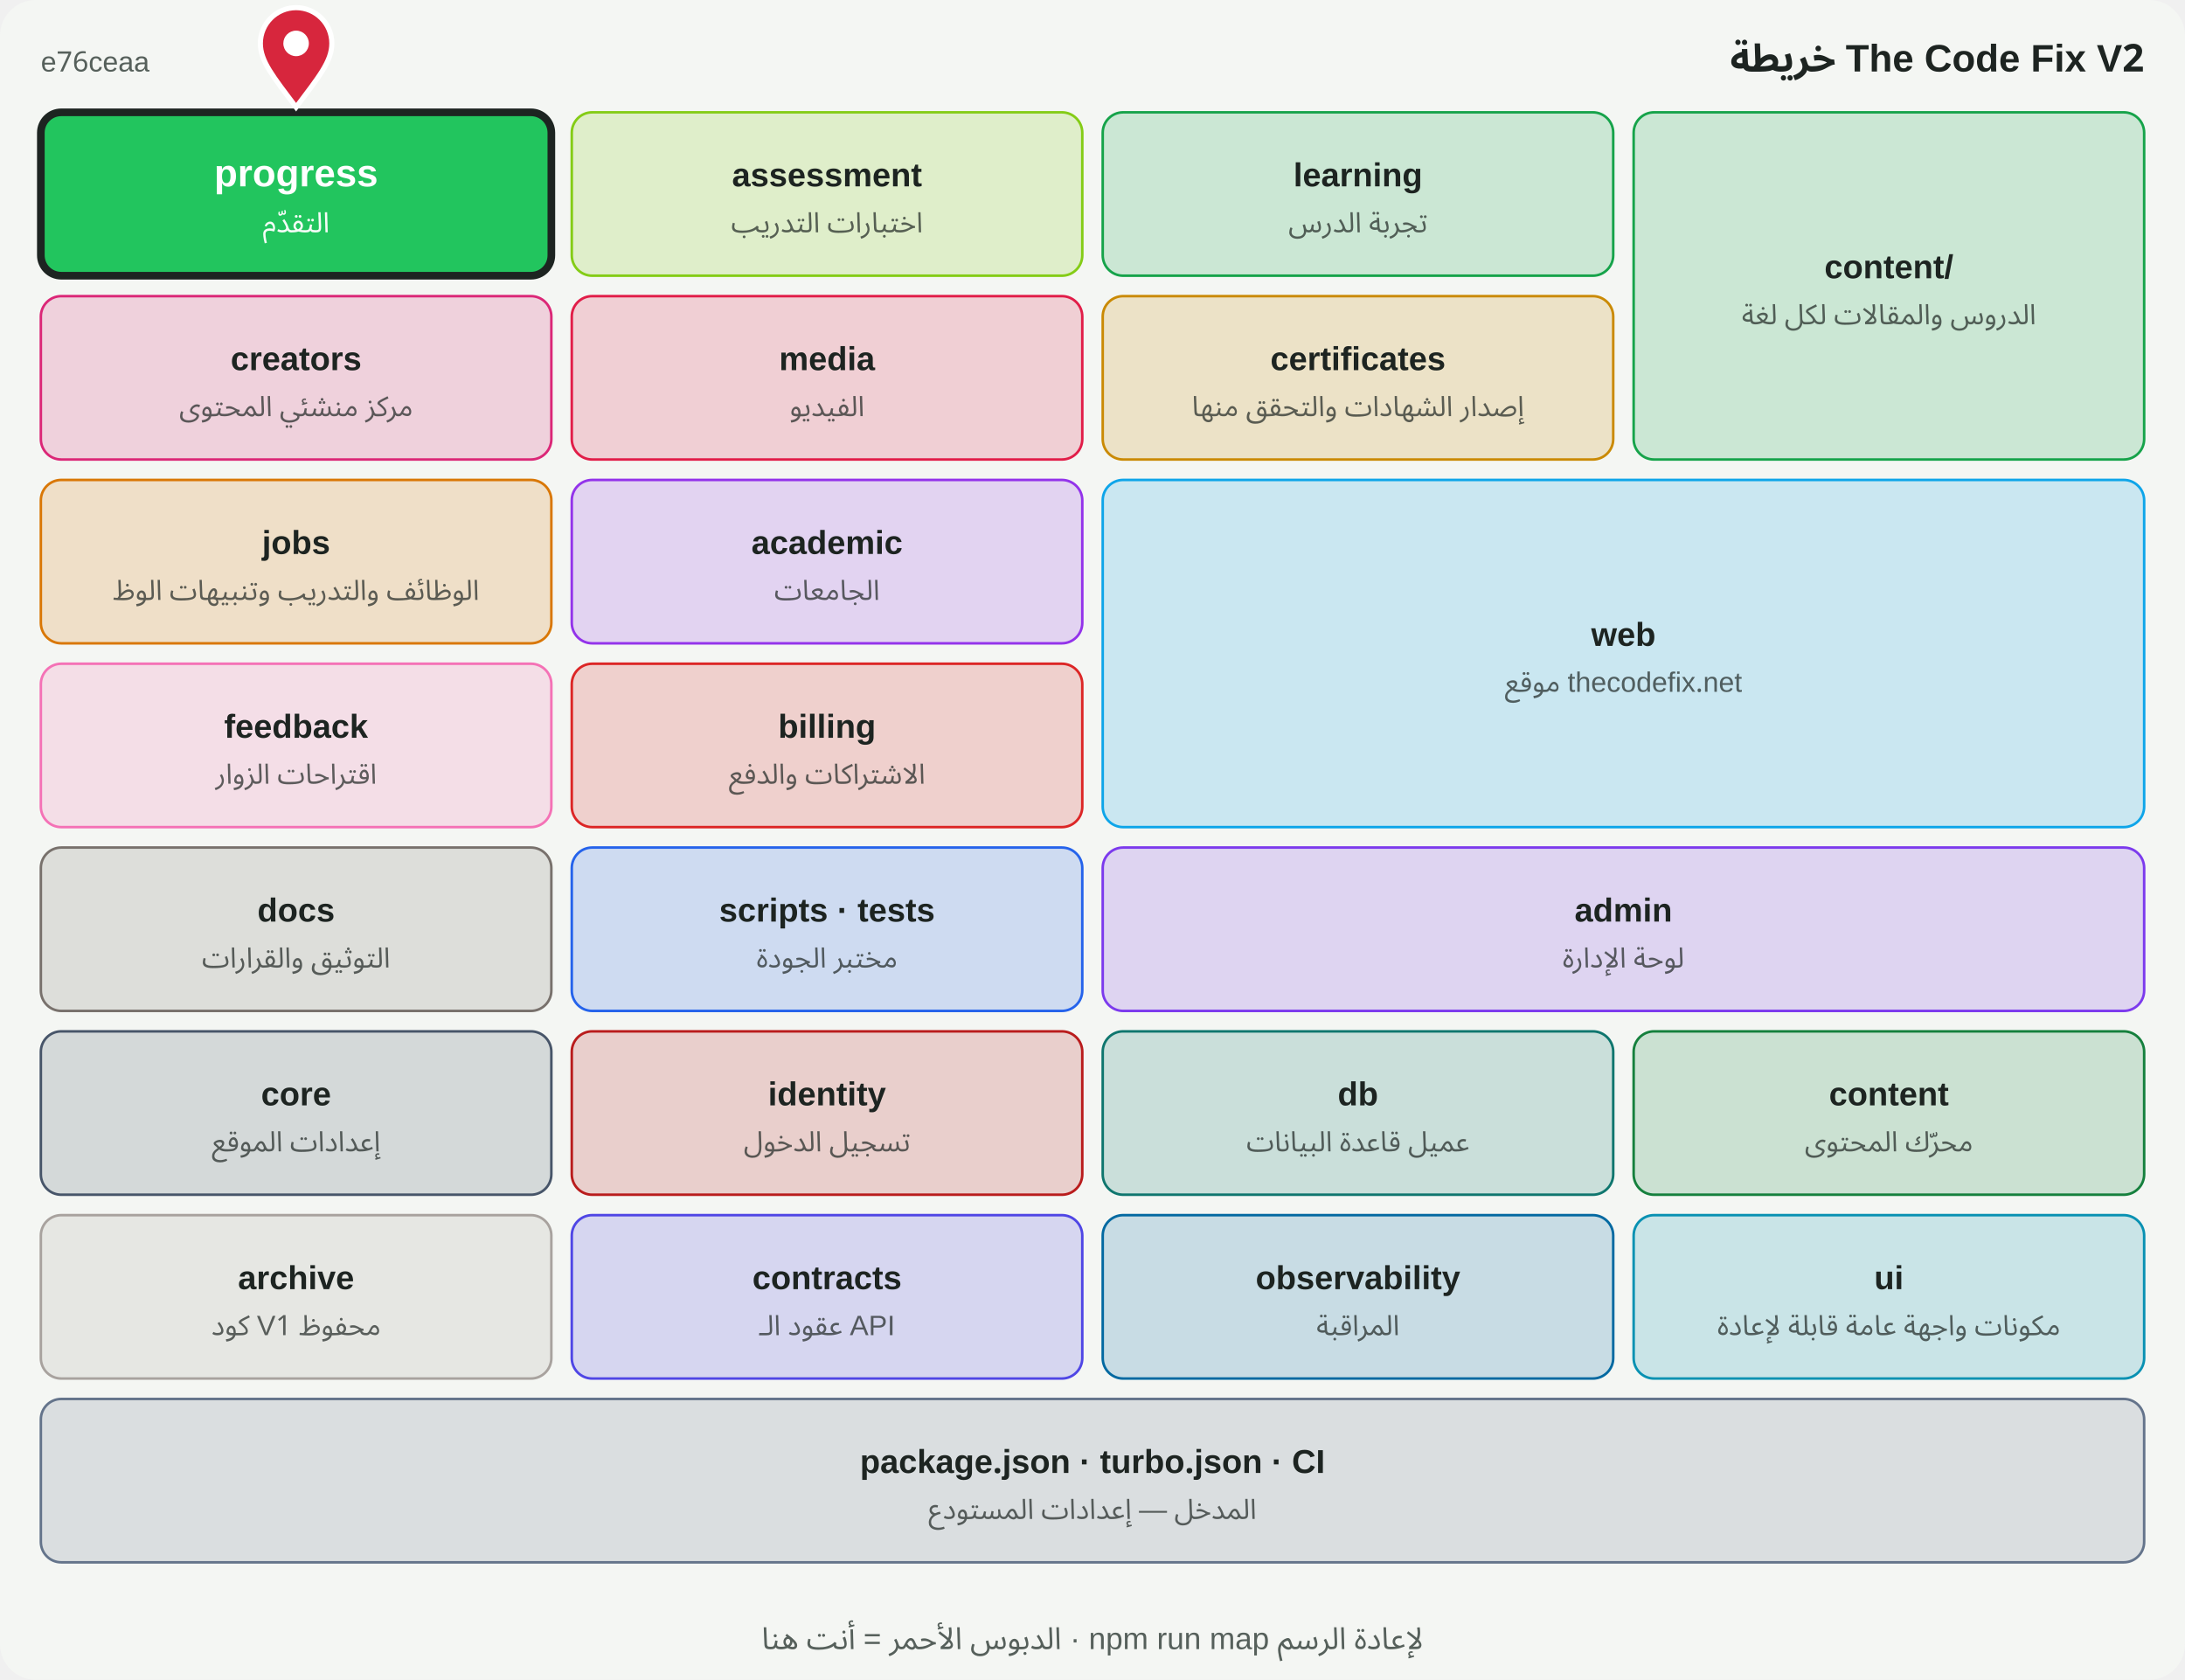
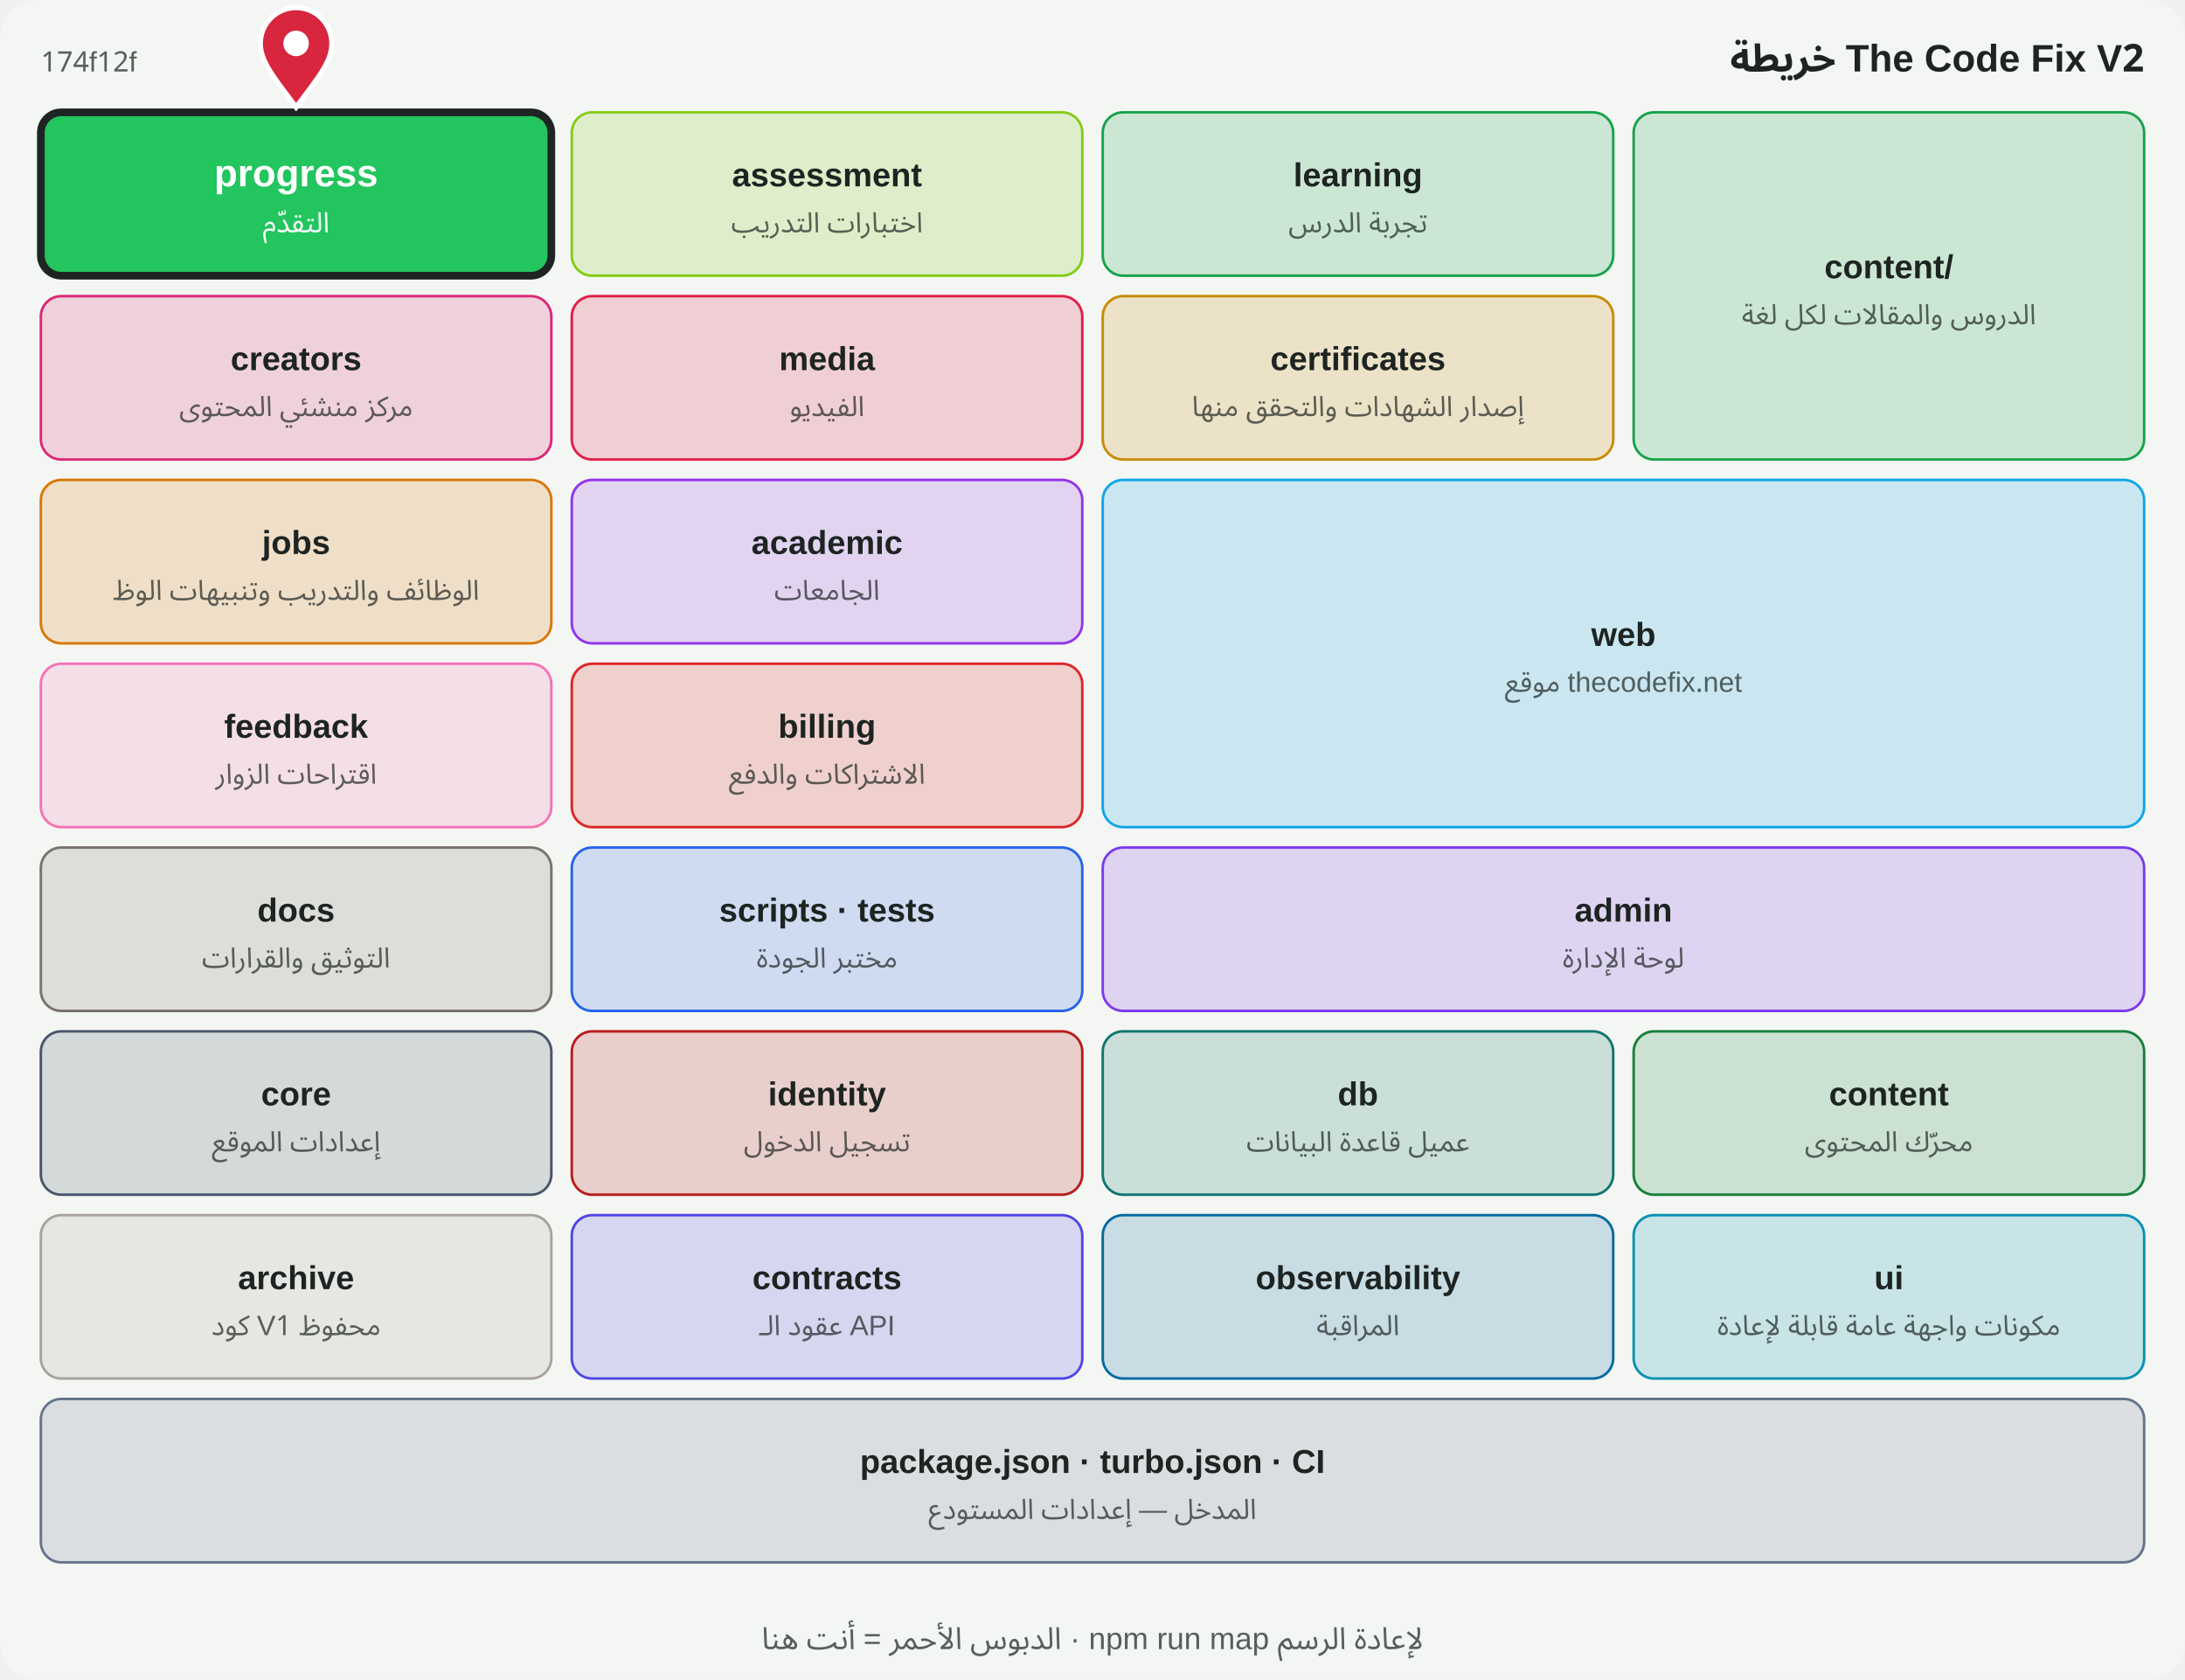
<svg xmlns="http://www.w3.org/2000/svg" viewBox="0 0 856 658" width="856" height="658" font-family="'Segoe UI', Tahoma, 'Noto Sans Arabic', Arial, sans-serif" role="img" aria-label="خريطة مشروع The Code Fix — التقدّم (@tcf/progress)">
  <rect width="856" height="658" rx="14" fill="#f4f6f3" />
  <text x="840" y="28" text-anchor="end" font-size="15" font-weight="700" fill="#1d2421">خريطة The Code Fix V2</text>
-   <text x="16" y="28" font-size="11" fill="#56605b">e76ceaa</text>
+   <text x="16" y="28" font-size="11" fill="#56605b">174f12f</text>
  <g>
    <rect x="640" y="44" width="200" height="136" rx="8" fill="#16a34a" fill-opacity="0.18" stroke="#16a34a" stroke-width="1" />
    <text x="740" y="109" text-anchor="middle" font-size="13" font-weight="600" fill="#1d2421">content/</text>
    <text x="740" y="127" text-anchor="middle" font-size="11" fill="#1d2421" fill-opacity="0.7">الدروس والمقالات لكل لغة</text>
  </g>
  <g>
    <rect x="432" y="44" width="200" height="64" rx="8" fill="#16a34a" fill-opacity="0.18" stroke="#16a34a" stroke-width="1" />
    <text x="532" y="73" text-anchor="middle" font-size="13" font-weight="600" fill="#1d2421">learning</text>
    <text x="532" y="91" text-anchor="middle" font-size="11" fill="#1d2421" fill-opacity="0.7">تجربة الدرس</text>
  </g>
  <g>
    <rect x="224" y="44" width="200" height="64" rx="8" fill="#84cc16" fill-opacity="0.18" stroke="#84cc16" stroke-width="1" />
    <text x="324" y="73" text-anchor="middle" font-size="13" font-weight="600" fill="#1d2421">assessment</text>
    <text x="324" y="91" text-anchor="middle" font-size="11" fill="#1d2421" fill-opacity="0.7">اختبارات التدريب</text>
  </g>
  <g>
    <rect x="16" y="44" width="200" height="64" rx="8" fill="#22c55e" fill-opacity="1" stroke="#1d2421" stroke-width="3" />
    <text x="116" y="73" text-anchor="middle" font-size="15" font-weight="700" fill="#ffffff">progress</text>
    <text x="116" y="91" text-anchor="middle" font-size="11" fill="#ffffff" fill-opacity="0.95">التقدّم</text>
  </g>
  <path d="M116 42 c-9 -12 -14 -18 -14 -25 a14 14 0 0 1 28 0 c0 7 -5 13 -14 25z" fill="#d7263d" stroke="#fff" stroke-width="2" />
  <circle cx="116" cy="17" r="5" fill="#fff" />
  <g>
    <rect x="432" y="116" width="200" height="64" rx="8" fill="#ca8a04" fill-opacity="0.18" stroke="#ca8a04" stroke-width="1" />
    <text x="532" y="145" text-anchor="middle" font-size="13" font-weight="600" fill="#1d2421">certificates</text>
    <text x="532" y="163" text-anchor="middle" font-size="11" fill="#1d2421" fill-opacity="0.7">إصدار الشهادات والتحقق منها</text>
  </g>
  <g>
    <rect x="224" y="116" width="200" height="64" rx="8" fill="#e11d48" fill-opacity="0.18" stroke="#e11d48" stroke-width="1" />
    <text x="324" y="145" text-anchor="middle" font-size="13" font-weight="600" fill="#1d2421">media</text>
    <text x="324" y="163" text-anchor="middle" font-size="11" fill="#1d2421" fill-opacity="0.7">الفيديو</text>
  </g>
  <g>
    <rect x="16" y="116" width="200" height="64" rx="8" fill="#db2777" fill-opacity="0.18" stroke="#db2777" stroke-width="1" />
    <text x="116" y="145" text-anchor="middle" font-size="13" font-weight="600" fill="#1d2421">creators</text>
    <text x="116" y="163" text-anchor="middle" font-size="11" fill="#1d2421" fill-opacity="0.7">مركز منشئي المحتوى</text>
  </g>
  <g>
    <rect x="432" y="188" width="408" height="136" rx="8" fill="#0ea5e9" fill-opacity="0.18" stroke="#0ea5e9" stroke-width="1" />
    <text x="636" y="253" text-anchor="middle" font-size="13" font-weight="600" fill="#1d2421">web</text>
    <text x="636" y="271" text-anchor="middle" font-size="11" fill="#1d2421" fill-opacity="0.7">موقع thecodefix.net</text>
  </g>
  <g>
    <rect x="224" y="188" width="200" height="64" rx="8" fill="#9333ea" fill-opacity="0.18" stroke="#9333ea" stroke-width="1" />
    <text x="324" y="217" text-anchor="middle" font-size="13" font-weight="600" fill="#1d2421">academic</text>
    <text x="324" y="235" text-anchor="middle" font-size="11" fill="#1d2421" fill-opacity="0.7">الجامعات</text>
  </g>
  <g>
    <rect x="16" y="188" width="200" height="64" rx="8" fill="#d97706" fill-opacity="0.18" stroke="#d97706" stroke-width="1" />
    <text x="116" y="217" text-anchor="middle" font-size="13" font-weight="600" fill="#1d2421">jobs</text>
    <text x="116" y="235" text-anchor="middle" font-size="11" fill="#1d2421" fill-opacity="0.7">الوظائف والتدريب وتنبيهات الوظ</text>
  </g>
  <g>
    <rect x="224" y="260" width="200" height="64" rx="8" fill="#dc2626" fill-opacity="0.18" stroke="#dc2626" stroke-width="1" />
    <text x="324" y="289" text-anchor="middle" font-size="13" font-weight="600" fill="#1d2421">billing</text>
    <text x="324" y="307" text-anchor="middle" font-size="11" fill="#1d2421" fill-opacity="0.7">الاشتراكات والدفع</text>
  </g>
  <g>
    <rect x="16" y="260" width="200" height="64" rx="8" fill="#f472b6" fill-opacity="0.18" stroke="#f472b6" stroke-width="1" />
    <text x="116" y="289" text-anchor="middle" font-size="13" font-weight="600" fill="#1d2421">feedback</text>
    <text x="116" y="307" text-anchor="middle" font-size="11" fill="#1d2421" fill-opacity="0.7">اقتراحات الزوار</text>
  </g>
  <g>
    <rect x="432" y="332" width="408" height="64" rx="8" fill="#7c3aed" fill-opacity="0.18" stroke="#7c3aed" stroke-width="1" />
    <text x="636" y="361" text-anchor="middle" font-size="13" font-weight="600" fill="#1d2421">admin</text>
    <text x="636" y="379" text-anchor="middle" font-size="11" fill="#1d2421" fill-opacity="0.7">لوحة الإدارة</text>
  </g>
  <g>
    <rect x="224" y="332" width="200" height="64" rx="8" fill="#2563eb" fill-opacity="0.18" stroke="#2563eb" stroke-width="1" />
    <text x="324" y="361" text-anchor="middle" font-size="13" font-weight="600" fill="#1d2421">scripts · tests</text>
    <text x="324" y="379" text-anchor="middle" font-size="11" fill="#1d2421" fill-opacity="0.7">مختبر الجودة</text>
  </g>
  <g>
    <rect x="16" y="332" width="200" height="64" rx="8" fill="#78716c" fill-opacity="0.18" stroke="#78716c" stroke-width="1" />
    <text x="116" y="361" text-anchor="middle" font-size="13" font-weight="600" fill="#1d2421">docs</text>
    <text x="116" y="379" text-anchor="middle" font-size="11" fill="#1d2421" fill-opacity="0.7">التوثيق والقرارات</text>
  </g>
  <g>
    <rect x="640" y="404" width="200" height="64" rx="8" fill="#15803d" fill-opacity="0.18" stroke="#15803d" stroke-width="1" />
    <text x="740" y="433" text-anchor="middle" font-size="13" font-weight="600" fill="#1d2421">content</text>
    <text x="740" y="451" text-anchor="middle" font-size="11" fill="#1d2421" fill-opacity="0.7">محرّك المحتوى</text>
  </g>
  <g>
    <rect x="432" y="404" width="200" height="64" rx="8" fill="#0f766e" fill-opacity="0.18" stroke="#0f766e" stroke-width="1" />
    <text x="532" y="433" text-anchor="middle" font-size="13" font-weight="600" fill="#1d2421">db</text>
    <text x="532" y="451" text-anchor="middle" font-size="11" fill="#1d2421" fill-opacity="0.7">عميل قاعدة البيانات</text>
  </g>
  <g>
    <rect x="224" y="404" width="200" height="64" rx="8" fill="#b91c1c" fill-opacity="0.18" stroke="#b91c1c" stroke-width="1" />
    <text x="324" y="433" text-anchor="middle" font-size="13" font-weight="600" fill="#1d2421">identity</text>
    <text x="324" y="451" text-anchor="middle" font-size="11" fill="#1d2421" fill-opacity="0.7">تسجيل الدخول</text>
  </g>
  <g>
    <rect x="16" y="404" width="200" height="64" rx="8" fill="#475569" fill-opacity="0.18" stroke="#475569" stroke-width="1" />
    <text x="116" y="433" text-anchor="middle" font-size="13" font-weight="600" fill="#1d2421">core</text>
    <text x="116" y="451" text-anchor="middle" font-size="11" fill="#1d2421" fill-opacity="0.7">إعدادات الموقع</text>
  </g>
  <g>
    <rect x="640" y="476" width="200" height="64" rx="8" fill="#0891b2" fill-opacity="0.18" stroke="#0891b2" stroke-width="1" />
    <text x="740" y="505" text-anchor="middle" font-size="13" font-weight="600" fill="#1d2421">ui</text>
    <text x="740" y="523" text-anchor="middle" font-size="11" fill="#1d2421" fill-opacity="0.7">مكونات واجهة عامة قابلة لإعادة</text>
  </g>
  <g>
    <rect x="432" y="476" width="200" height="64" rx="8" fill="#0369a1" fill-opacity="0.18" stroke="#0369a1" stroke-width="1" />
    <text x="532" y="505" text-anchor="middle" font-size="13" font-weight="600" fill="#1d2421">observability</text>
    <text x="532" y="523" text-anchor="middle" font-size="11" fill="#1d2421" fill-opacity="0.7">المراقبة</text>
  </g>
  <g>
    <rect x="224" y="476" width="200" height="64" rx="8" fill="#4f46e5" fill-opacity="0.18" stroke="#4f46e5" stroke-width="1" />
    <text x="324" y="505" text-anchor="middle" font-size="13" font-weight="600" fill="#1d2421">contracts</text>
    <text x="324" y="523" text-anchor="middle" font-size="11" fill="#1d2421" fill-opacity="0.7">عقود الـ API</text>
  </g>
  <g>
    <rect x="16" y="476" width="200" height="64" rx="8" fill="#a8a29e" fill-opacity="0.18" stroke="#a8a29e" stroke-width="1" />
    <text x="116" y="505" text-anchor="middle" font-size="13" font-weight="600" fill="#1d2421">archive</text>
    <text x="116" y="523" text-anchor="middle" font-size="11" fill="#1d2421" fill-opacity="0.7">كود V1 محفوظ</text>
  </g>
  <g>
    <rect x="16" y="548" width="824" height="64" rx="8" fill="#64748b" fill-opacity="0.18" stroke="#64748b" stroke-width="1" />
    <text x="428" y="577" text-anchor="middle" font-size="13" font-weight="600" fill="#1d2421">package.json · turbo.json · CI</text>
    <text x="428" y="595" text-anchor="middle" font-size="11" fill="#1d2421" fill-opacity="0.7">المدخل — إعدادات المستودع</text>
  </g>
  <text x="428" y="646" text-anchor="middle" font-size="12" fill="#56605b">الدبوس الأحمر = أنت هنا · npm run map لإعادة الرسم</text>
</svg>
